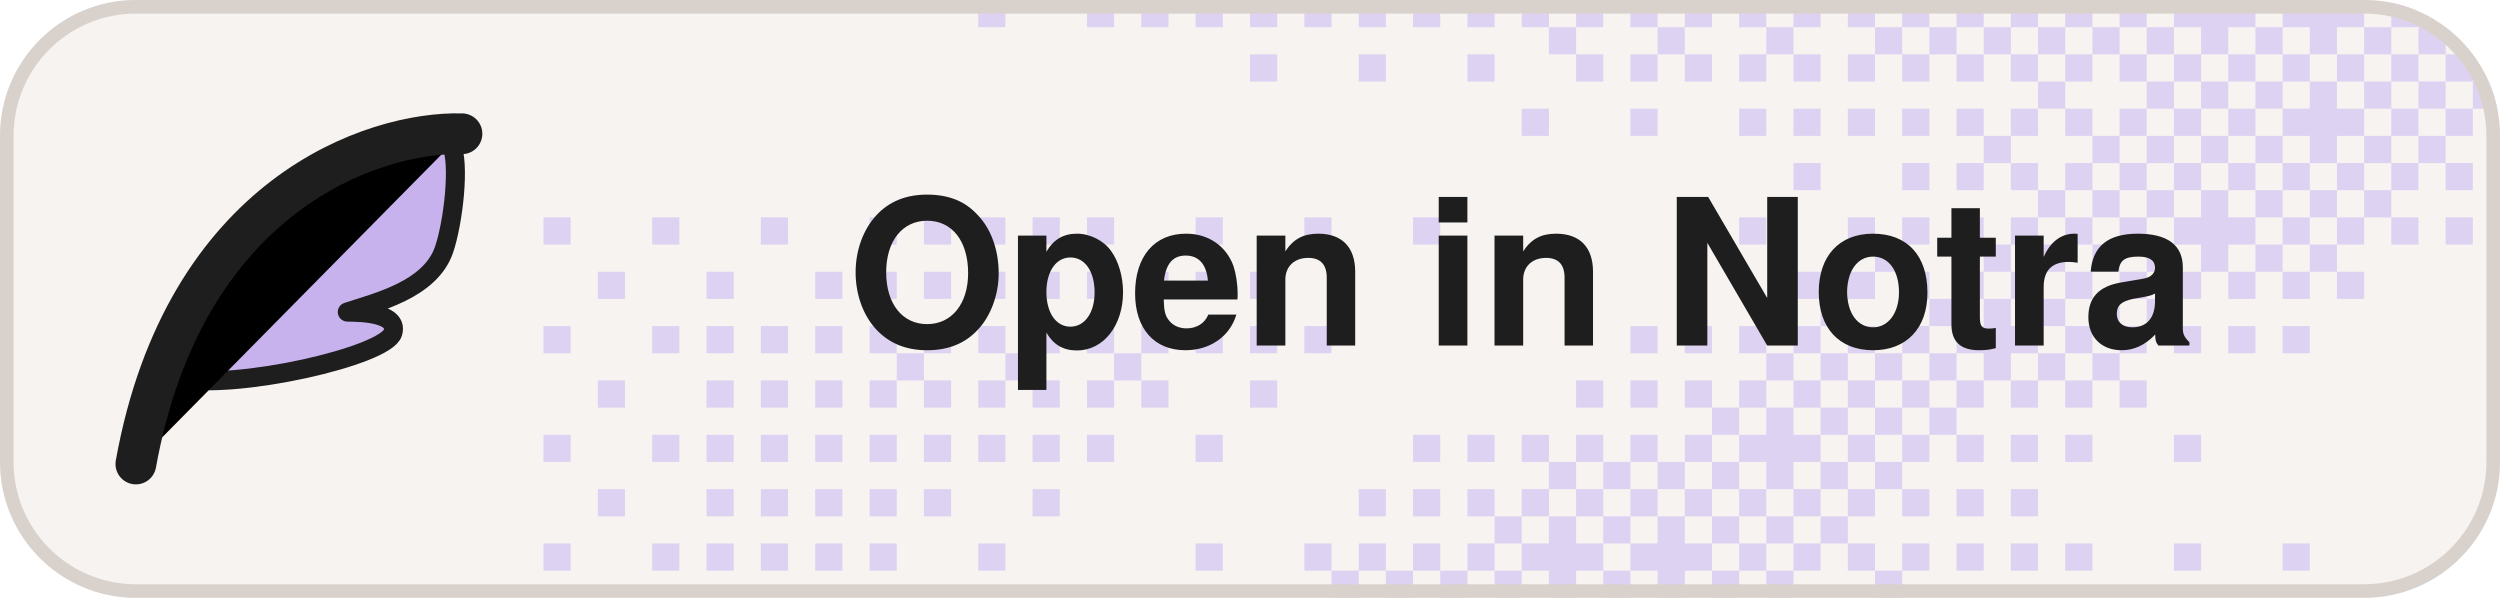
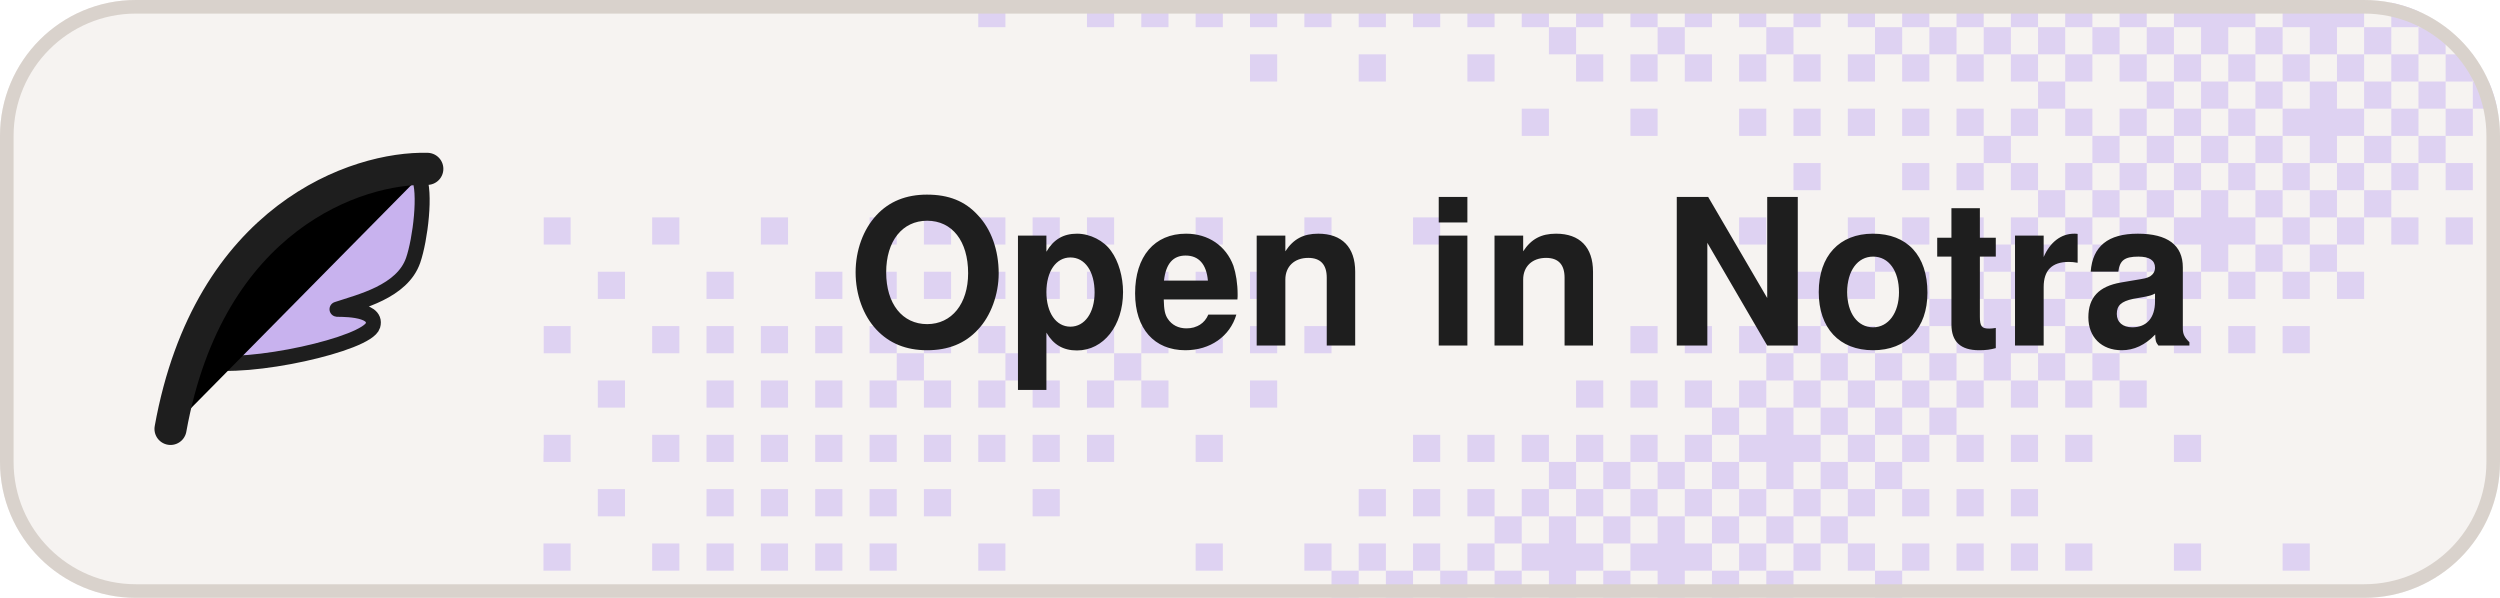
<svg xmlns="http://www.w3.org/2000/svg" width="184" height="44" viewBox="0 0 184 44" role="img" aria-label="Open in Notra">
  <defs>
    <clipPath id="c">
      <rect x="0" y="0" width="184" height="44" rx="10" />
    </clipPath>
  </defs>
  <rect x="0" y="0" width="184" height="44" rx="10" fill="#f6f3f1" />
  <path clip-path="url(#c)" fill="#8b5cf6" fill-opacity="0.22" d="M72 0h2v2h-2zM80 0h2v2h-2zM84 0h2v2h-2zM88 0h2v2h-2zM92 0h2v2h-2zM96 0h2v2h-2zM100 0h2v2h-2zM104 0h2v2h-2zM108 0h2v2h-2zM112 0h2v2h-2zM116 0h2v2h-2zM120 0h2v2h-2zM124 0h2v2h-2zM128 0h2v2h-2zM132 0h2v2h-2zM136 0h2v2h-2zM140 0h2v2h-2zM144 0h2v2h-2zM148 0h2v2h-2zM152 0h2v2h-2zM156 0h2v2h-2zM160 0h2v2h-2zM162 0h2v2h-2zM164 0h2v2h-2zM168 0h2v2h-2zM170 0h2v2h-2zM172 0h2v2h-2zM176 0h2v2h-2zM180 0h2v2h-2zM114 2h2v2h-2zM122 2h2v2h-2zM130 2h2v2h-2zM138 2h2v2h-2zM142 2h2v2h-2zM146 2h2v2h-2zM150 2h2v2h-2zM154 2h2v2h-2zM158 2h2v2h-2zM162 2h2v2h-2zM166 2h2v2h-2zM170 2h2v2h-2zM174 2h2v2h-2zM178 2h2v2h-2zM182 2h2v2h-2zM92 4h2v2h-2zM100 4h2v2h-2zM108 4h2v2h-2zM116 4h2v2h-2zM120 4h2v2h-2zM124 4h2v2h-2zM128 4h2v2h-2zM132 4h2v2h-2zM136 4h2v2h-2zM140 4h2v2h-2zM144 4h2v2h-2zM148 4h2v2h-2zM152 4h2v2h-2zM156 4h2v2h-2zM160 4h2v2h-2zM164 4h2v2h-2zM168 4h2v2h-2zM172 4h2v2h-2zM176 4h2v2h-2zM180 4h2v2h-2zM150 6h2v2h-2zM158 6h2v2h-2zM162 6h2v2h-2zM166 6h2v2h-2zM170 6h2v2h-2zM174 6h2v2h-2zM178 6h2v2h-2zM182 6h2v2h-2zM112 8h2v2h-2zM120 8h2v2h-2zM128 8h2v2h-2zM132 8h2v2h-2zM136 8h2v2h-2zM140 8h2v2h-2zM144 8h2v2h-2zM148 8h2v2h-2zM152 8h2v2h-2zM156 8h2v2h-2zM160 8h2v2h-2zM164 8h2v2h-2zM168 8h2v2h-2zM170 8h2v2h-2zM172 8h2v2h-2zM176 8h2v2h-2zM180 8h2v2h-2zM146 10h2v2h-2zM154 10h2v2h-2zM158 10h2v2h-2zM162 10h2v2h-2zM166 10h2v2h-2zM170 10h2v2h-2zM174 10h2v2h-2zM178 10h2v2h-2zM132 12h2v2h-2zM140 12h2v2h-2zM144 12h2v2h-2zM148 12h2v2h-2zM152 12h2v2h-2zM156 12h2v2h-2zM160 12h2v2h-2zM164 12h2v2h-2zM168 12h2v2h-2zM172 12h2v2h-2zM176 12h2v2h-2zM180 12h2v2h-2zM150 14h2v2h-2zM154 14h2v2h-2zM158 14h2v2h-2zM162 14h2v2h-2zM166 14h2v2h-2zM170 14h2v2h-2zM174 14h2v2h-2zM40 16h2v2h-2zM48 16h2v2h-2zM56 16h2v2h-2zM64 16h2v2h-2zM68 16h2v2h-2zM72 16h2v2h-2zM76 16h2v2h-2zM80 16h2v2h-2zM88 16h2v2h-2zM96 16h2v2h-2zM104 16h2v2h-2zM128 16h2v2h-2zM136 16h2v2h-2zM140 16h2v2h-2zM144 16h2v2h-2zM148 16h2v2h-2zM152 16h2v2h-2zM156 16h2v2h-2zM160 16h2v2h-2zM162 16h2v2h-2zM164 16h2v2h-2zM168 16h2v2h-2zM172 16h2v2h-2zM176 16h2v2h-2zM180 16h2v2h-2zM138 18h2v2h-2zM146 18h2v2h-2zM150 18h2v2h-2zM154 18h2v2h-2zM158 18h2v2h-2zM162 18h2v2h-2zM166 18h2v2h-2zM170 18h2v2h-2zM44 20h2v2h-2zM52 20h2v2h-2zM60 20h2v2h-2zM64 20h2v2h-2zM68 20h2v2h-2zM72 20h2v2h-2zM76 20h2v2h-2zM80 20h2v2h-2zM84 20h2v2h-2zM88 20h2v2h-2zM92 20h2v2h-2zM132 20h2v2h-2zM136 20h2v2h-2zM140 20h2v2h-2zM144 20h2v2h-2zM148 20h2v2h-2zM152 20h2v2h-2zM156 20h2v2h-2zM160 20h2v2h-2zM164 20h2v2h-2zM168 20h2v2h-2zM172 20h2v2h-2zM134 22h2v2h-2zM142 22h2v2h-2zM146 22h2v2h-2zM150 22h2v2h-2zM154 22h2v2h-2zM158 22h2v2h-2zM40 24h2v2h-2zM48 24h2v2h-2zM52 24h2v2h-2zM56 24h2v2h-2zM60 24h2v2h-2zM64 24h2v2h-2zM68 24h2v2h-2zM72 24h2v2h-2zM76 24h2v2h-2zM80 24h2v2h-2zM84 24h2v2h-2zM88 24h2v2h-2zM92 24h2v2h-2zM96 24h2v2h-2zM120 24h2v2h-2zM124 24h2v2h-2zM128 24h2v2h-2zM132 24h2v2h-2zM136 24h2v2h-2zM140 24h2v2h-2zM144 24h2v2h-2zM146 24h2v2h-2zM148 24h2v2h-2zM152 24h2v2h-2zM156 24h2v2h-2zM160 24h2v2h-2zM164 24h2v2h-2zM168 24h2v2h-2zM66 26h2v2h-2zM74 26h2v2h-2zM82 26h2v2h-2zM130 26h2v2h-2zM134 26h2v2h-2zM138 26h2v2h-2zM142 26h2v2h-2zM146 26h2v2h-2zM150 26h2v2h-2zM154 26h2v2h-2zM44 28h2v2h-2zM52 28h2v2h-2zM56 28h2v2h-2zM60 28h2v2h-2zM64 28h2v2h-2zM68 28h2v2h-2zM72 28h2v2h-2zM76 28h2v2h-2zM80 28h2v2h-2zM84 28h2v2h-2zM92 28h2v2h-2zM116 28h2v2h-2zM120 28h2v2h-2zM124 28h2v2h-2zM128 28h2v2h-2zM132 28h2v2h-2zM136 28h2v2h-2zM140 28h2v2h-2zM144 28h2v2h-2zM148 28h2v2h-2zM152 28h2v2h-2zM156 28h2v2h-2zM126 30h2v2h-2zM130 30h2v2h-2zM134 30h2v2h-2zM138 30h2v2h-2zM142 30h2v2h-2zM40 32h2v2h-2zM48 32h2v2h-2zM52 32h2v2h-2zM56 32h2v2h-2zM60 32h2v2h-2zM64 32h2v2h-2zM68 32h2v2h-2zM72 32h2v2h-2zM76 32h2v2h-2zM80 32h2v2h-2zM88 32h2v2h-2zM104 32h2v2h-2zM108 32h2v2h-2zM112 32h2v2h-2zM116 32h2v2h-2zM120 32h2v2h-2zM124 32h2v2h-2zM128 32h2v2h-2zM130 32h2v2h-2zM132 32h2v2h-2zM136 32h2v2h-2zM140 32h2v2h-2zM144 32h2v2h-2zM148 32h2v2h-2zM152 32h2v2h-2zM160 32h2v2h-2zM114 34h2v2h-2zM118 34h2v2h-2zM122 34h2v2h-2zM126 34h2v2h-2zM130 34h2v2h-2zM134 34h2v2h-2zM138 34h2v2h-2zM44 36h2v2h-2zM52 36h2v2h-2zM56 36h2v2h-2zM60 36h2v2h-2zM64 36h2v2h-2zM68 36h2v2h-2zM76 36h2v2h-2zM100 36h2v2h-2zM104 36h2v2h-2zM108 36h2v2h-2zM112 36h2v2h-2zM116 36h2v2h-2zM120 36h2v2h-2zM124 36h2v2h-2zM128 36h2v2h-2zM132 36h2v2h-2zM136 36h2v2h-2zM140 36h2v2h-2zM144 36h2v2h-2zM148 36h2v2h-2zM110 38h2v2h-2zM114 38h2v2h-2zM118 38h2v2h-2zM122 38h2v2h-2zM126 38h2v2h-2zM130 38h2v2h-2zM134 38h2v2h-2zM40 40h2v2h-2zM48 40h2v2h-2zM52 40h2v2h-2zM56 40h2v2h-2zM60 40h2v2h-2zM64 40h2v2h-2zM72 40h2v2h-2zM88 40h2v2h-2zM96 40h2v2h-2zM100 40h2v2h-2zM104 40h2v2h-2zM108 40h2v2h-2zM112 40h2v2h-2zM114 40h2v2h-2zM116 40h2v2h-2zM120 40h2v2h-2zM122 40h2v2h-2zM124 40h2v2h-2zM128 40h2v2h-2zM132 40h2v2h-2zM136 40h2v2h-2zM140 40h2v2h-2zM144 40h2v2h-2zM148 40h2v2h-2zM152 40h2v2h-2zM160 40h2v2h-2zM168 40h2v2h-2zM98 42h2v2h-2zM102 42h2v2h-2zM106 42h2v2h-2zM110 42h2v2h-2zM114 42h2v2h-2zM118 42h2v2h-2zM122 42h2v2h-2zM126 42h2v2h-2zM130 42h2v2h-2zM138 42h2v2h-2z" />
  <rect x="0.5" y="0.5" width="183" height="43" rx="9.5" fill="none" stroke="#d9d2cc" />
-   <g transform="translate(6 6) scale(0.04)">
-     <path d="M572.881 462.223c-12.712 43.22-290.678 105.932-394.068 83.898l-48.305-10.169 48.305-78.814 68.644-104.237 73.729-106.78 251.695-127.119 78.814-22.881 17.796 17.796h10.17c17.796 35.593 3.945 147.458-12.712 195.763-25.424 73.729-124.576 96.61-177.966 114.407-4.064 1.355 96.61-5.085 83.898 38.136Z" fill="#c8b2ee" stroke="#1e1e1e" stroke-width="35" stroke-linecap="round" />
-     <path d="M700 96.111c-162.712-4.237-510.508 111.356-600 607.627" stroke="#1e1e1e" stroke-width="75" stroke-linecap="round" />
-   </g>
+   <svg x="4" y="4" width="36" height="36" viewBox="0 0 800 800">
+     <rect width="800" height="800" rx="160" fill="#f6f3f1" />
+     <g transform="translate(120 120) scale(0.7)">
+       <path d="M572.881 462.223c-12.712 43.22-290.678 105.932-394.068 83.898l-48.305-10.169 48.305-78.814 68.644-104.237 73.729-106.78 251.695-127.119 78.814-22.881 17.796 17.796h10.17c17.796 35.593 3.945 147.458-12.712 195.763-25.424 73.729-124.576 96.61-177.966 114.407-4.064 1.355 96.61-5.085 83.898 38.136Z" fill="#c8b2ee" stroke="#1e1e1e" stroke-width="35" stroke-linecap="round" />
+       <path d="M700 96.111c-162.712-4.237-510.508 111.356-600 607.627" stroke="#1e1e1e" stroke-width="75" stroke-linecap="round" />
+     </g>
+   </svg>
  <text x="112" y="22" text-anchor="middle" dominant-baseline="central" font-family="-apple-system, BlinkMacSystemFont, 'Segoe UI', Helvetica, Arial, sans-serif" font-size="15" font-weight="600" fill="#1e1e1e">Open in Notra</text>
</svg>
